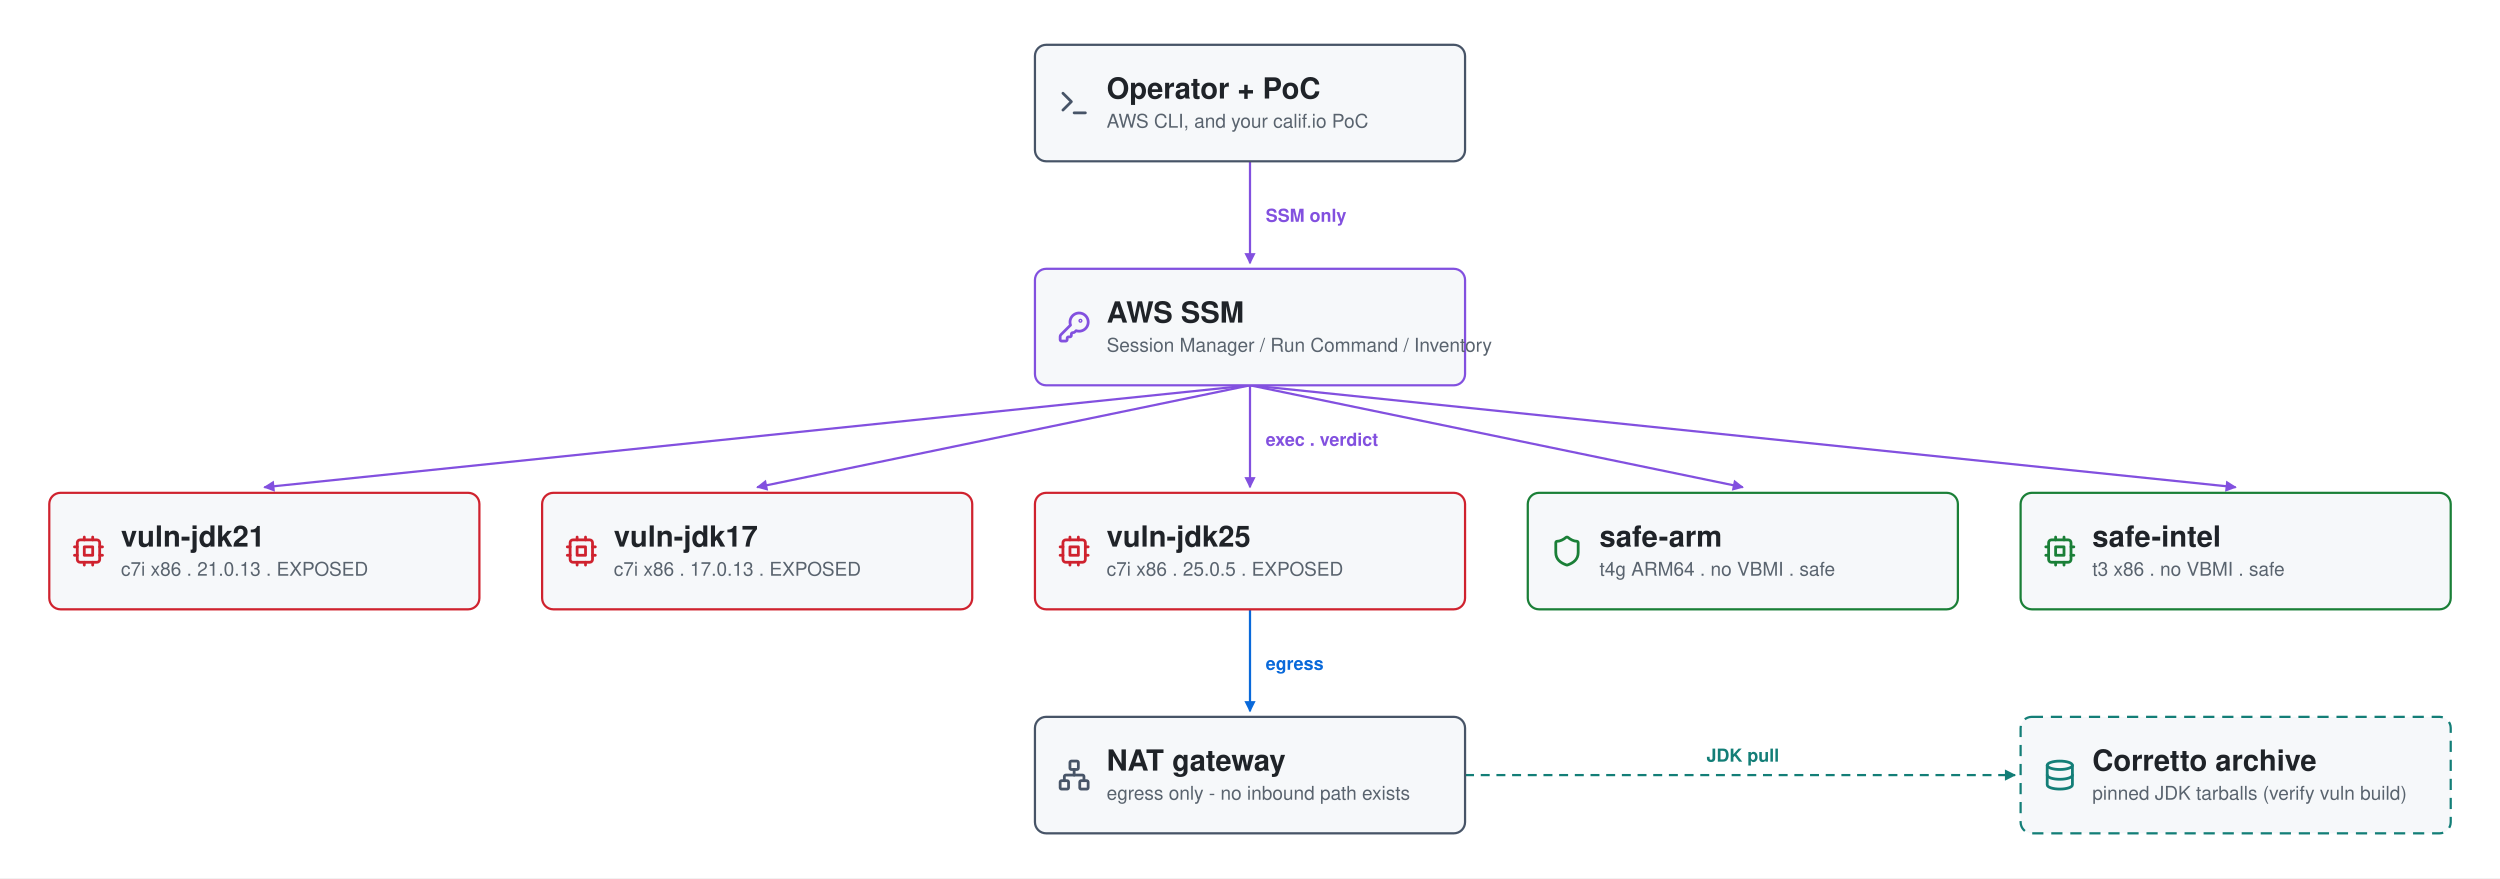
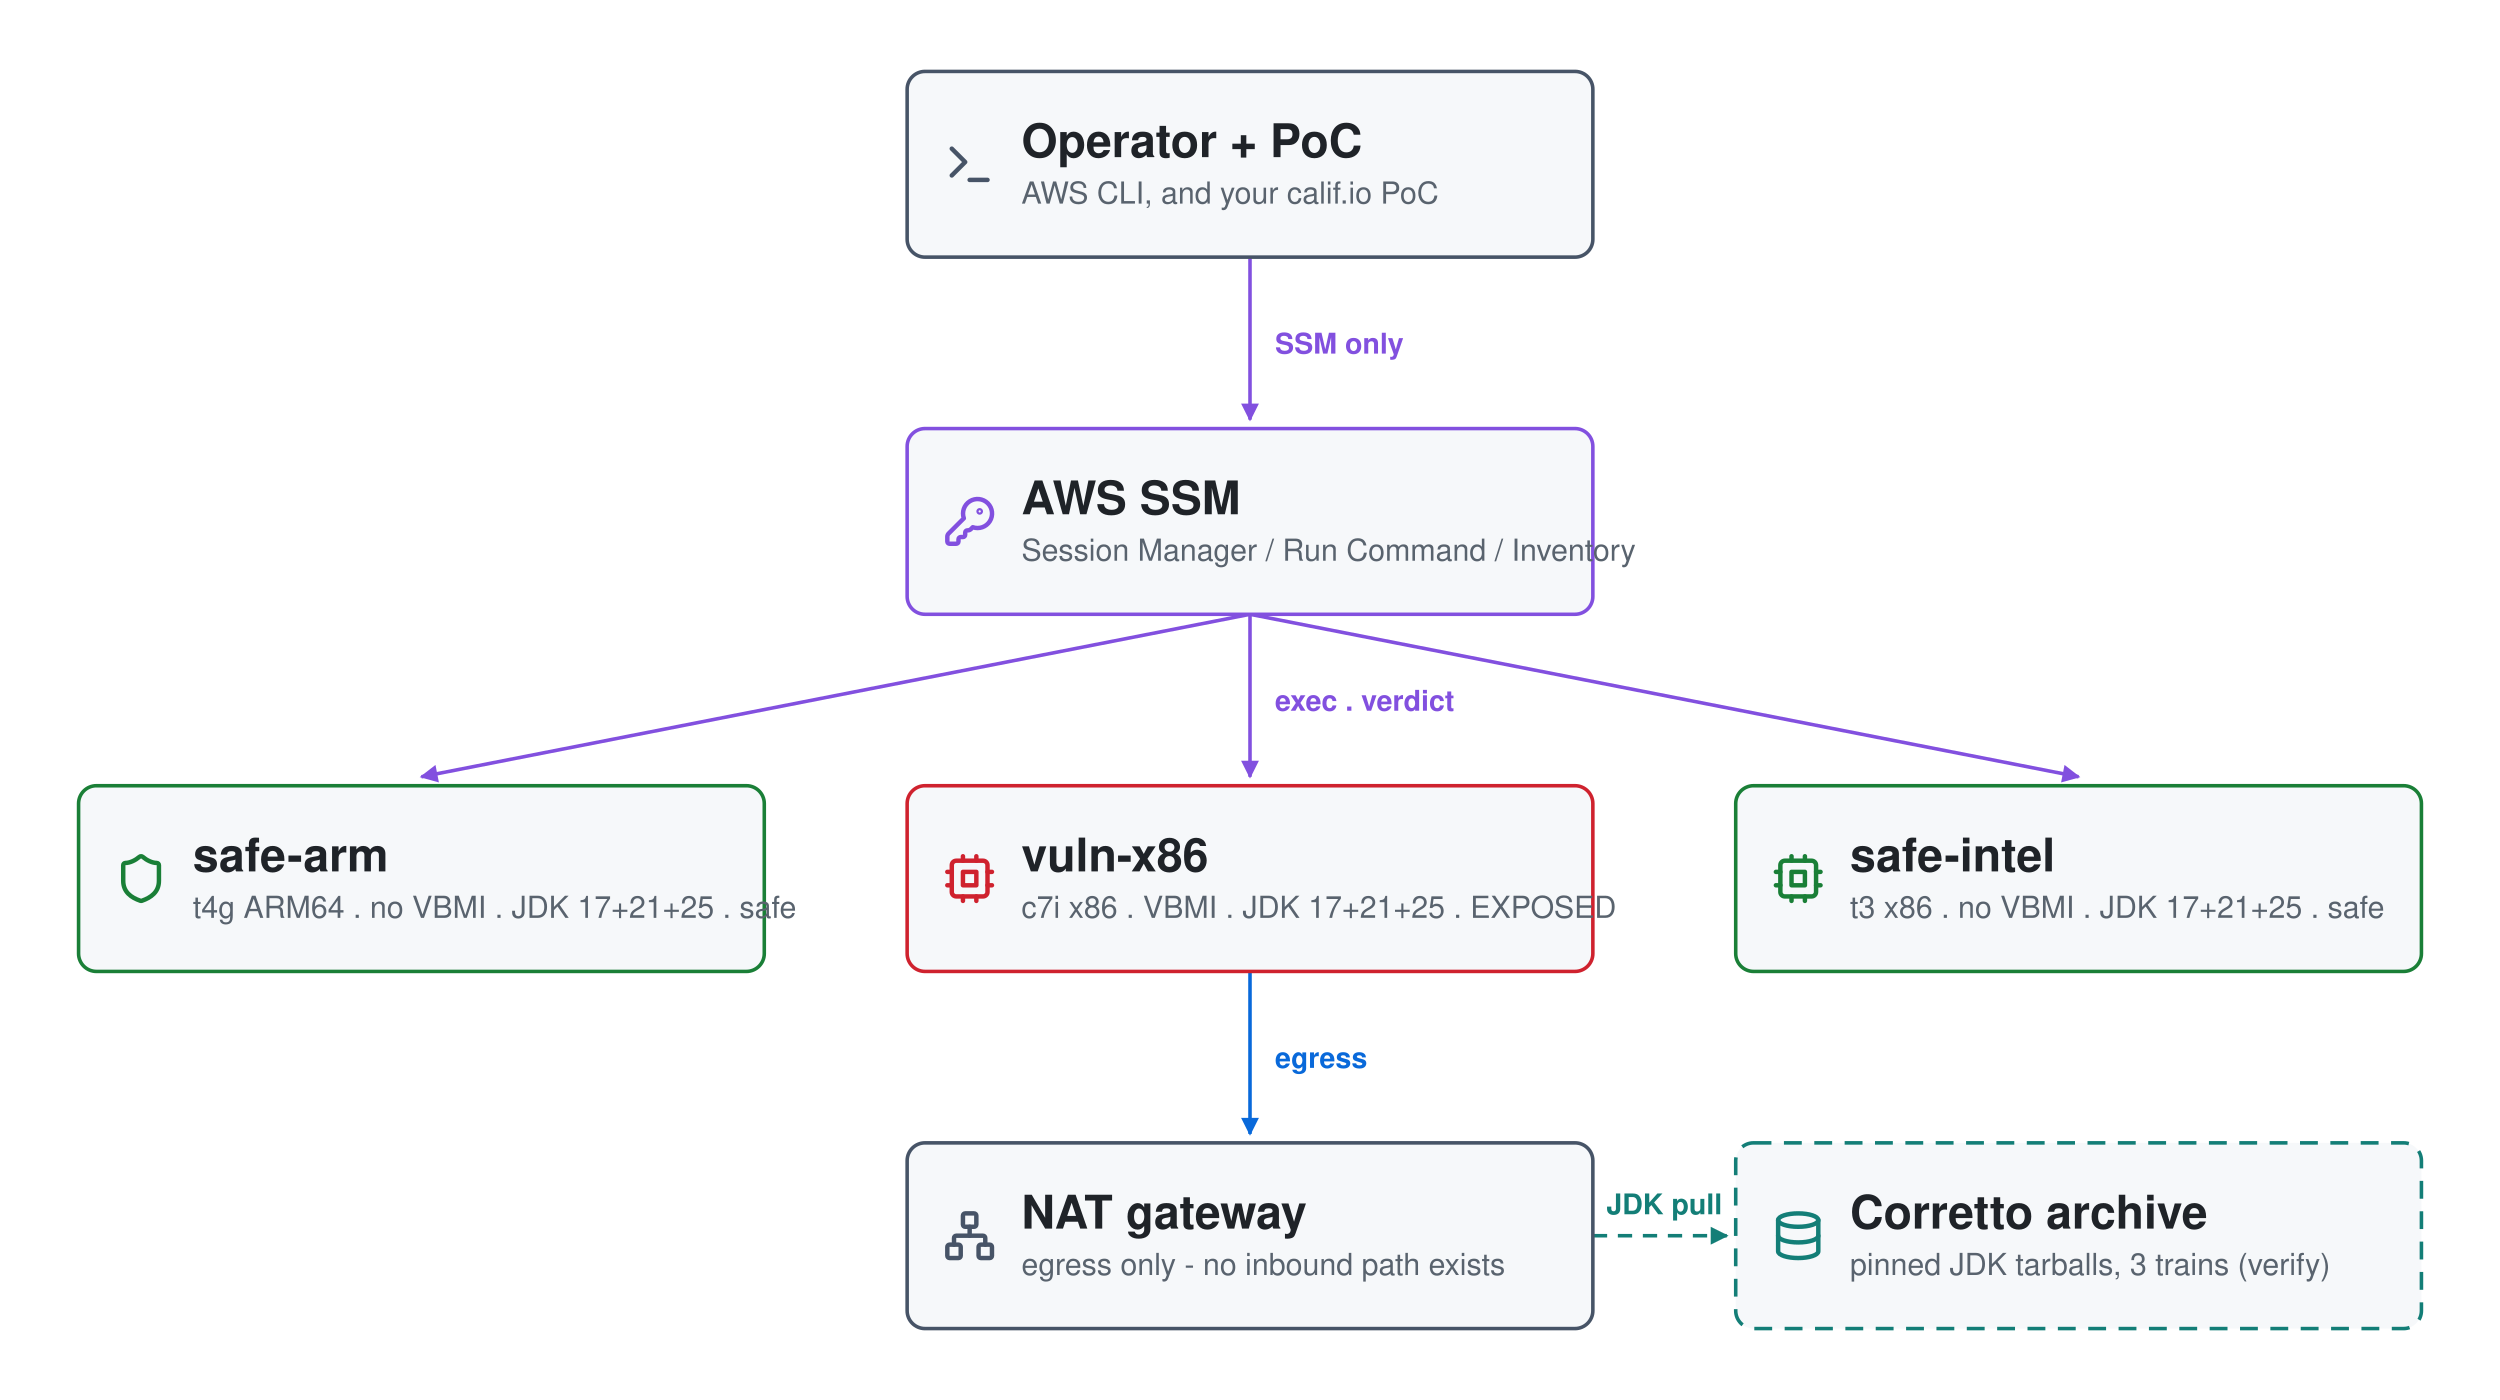
- <svg xmlns="http://www.w3.org/2000/svg" width="2232" height="784" viewBox="0 0 2232 784" role="img" aria-label="The operator, running the AWS CLI and the public calif.io proof of concept, reaches the lab only through AWS SSM - Session Manager, Run Command and Inventory - because the nodes have no inbound network path. SSM drives five nodes in private subnets. Three are EXPOSED: vuln-jdk21, vuln-jdk17 and vuln-jdk25, all c7i x86 instances running the same vulnerable AVX-512 VBMI intrinsic on three different affected Java trains (Corretto 21.0.13, 17.0.13 and 25.0.5). Two are immune even though they run the same vulnerable Java: safe-arm, a t4g Graviton ARM64 instance, and safe-intel, a t3 x86 instance - neither has AVX-512 VBMI, so the bug cannot fire. There is no pre-patched node; patch.sh flips a vulnerable node live. The nodes egress through a NAT gateway to pull pinned JDK tarballs from the Amazon Corretto archive, and each publishes its verdict to SSM Inventory.">
+ <svg xmlns="http://www.w3.org/2000/svg" width="1400" height="784" viewBox="0 0 1400 784" role="img" aria-label="The operator, running the AWS CLI and the public calif.io proof of concept, reaches the lab only through AWS SSM - Session Manager, Run Command and Inventory - because the nodes have no inbound network path. SSM drives three nodes in private subnets, and every node installs all three affected Java trains at once (Corretto 17.0.13, 21.0.13 and 25.0.5), so the detector must judge every installed JDK. One node is EXPOSED: vuln-x86, a c7i x86 instance with the AVX-512 VBMI instruction the vulnerable intrinsic needs, so all three of its JDKs are exposed. The other two run the same three vulnerable JDKs but are immune because neither has AVX-512 VBMI: safe-arm, a t4g Graviton ARM64 instance, and safe-intel, a t3 x86 instance. There is no pre-patched node; patch.sh upgrades all three trains on a node live to flip it from EXPOSED to not exposed. The nodes egress through a NAT gateway to pull pinned JDK tarballs from the Amazon Corretto archive, and each publishes its verdict to SSM Inventory.">
  <defs>
    <marker id="a_e_in" viewBox="0 0 10 10" refX="9" refY="5" markerWidth="5" markerHeight="5" orient="auto-start-reverse">
      <path d="M0,0 L10,5 L0,10 z" fill="#8250df" />
    </marker>
-     <marker id="a_e_v25" viewBox="0 0 10 10" refX="9" refY="5" markerWidth="5" markerHeight="5" orient="auto-start-reverse">
-       <path d="M0,0 L10,5 L0,10 z" fill="#8250df" />
-     </marker>
-     <marker id="a_e_v21" viewBox="0 0 10 10" refX="9" refY="5" markerWidth="5" markerHeight="5" orient="auto-start-reverse">
-       <path d="M0,0 L10,5 L0,10 z" fill="#8250df" />
-     </marker>
-     <marker id="a_e_v17" viewBox="0 0 10 10" refX="9" refY="5" markerWidth="5" markerHeight="5" orient="auto-start-reverse">
+     <marker id="a_e_vuln" viewBox="0 0 10 10" refX="9" refY="5" markerWidth="5" markerHeight="5" orient="auto-start-reverse">
      <path d="M0,0 L10,5 L0,10 z" fill="#8250df" />
    </marker>
    <marker id="a_e_arm" viewBox="0 0 10 10" refX="9" refY="5" markerWidth="5" markerHeight="5" orient="auto-start-reverse">
      <path d="M0,0 L10,5 L0,10 z" fill="#8250df" />
    </marker>
    <marker id="a_e_intel" viewBox="0 0 10 10" refX="9" refY="5" markerWidth="5" markerHeight="5" orient="auto-start-reverse">
      <path d="M0,0 L10,5 L0,10 z" fill="#8250df" />
    </marker>
    <marker id="a_e_eg" viewBox="0 0 10 10" refX="9" refY="5" markerWidth="5" markerHeight="5" orient="auto-start-reverse">
      <path d="M0,0 L10,5 L0,10 z" fill="#0969da" />
    </marker>
    <marker id="a_e_dl" viewBox="0 0 10 10" refX="9" refY="5" markerWidth="5" markerHeight="5" orient="auto-start-reverse">
      <path d="M0,0 L10,5 L0,10 z" fill="#137e77" />
    </marker>
  </defs>
-   <rect width="2232" height="784" fill="#ffffff" />
-   <path d="M1116.0,144 V235" fill="none" stroke="#8250df" stroke-width="2" marker-end="url(#a_e_in)" />
-   <text x="1130.0" y="198.0" text-anchor="start" font-family="-apple-system, BlinkMacSystemFont, Segoe UI, Helvetica, Arial, sans-serif" font-size="16" font-weight="600" fill="#8250df" stroke="#ffffff" stroke-width="6" paint-order="stroke">SSM only</text>
-   <path d="M1116.0,344 V435" fill="none" stroke="#8250df" stroke-width="2" marker-end="url(#a_e_v25)" />
-   <text x="1130.0" y="398.0" text-anchor="start" font-family="-apple-system, BlinkMacSystemFont, Segoe UI, Helvetica, Arial, sans-serif" font-size="16" font-weight="600" fill="#8250df" stroke="#ffffff" stroke-width="6" paint-order="stroke">exec . verdict</text>
-   <path d="M1116.0,344 L236.0,435" fill="none" stroke="#8250df" stroke-width="2" marker-end="url(#a_e_v21)" />
-   <path d="M1116.0,344 L676.0,435" fill="none" stroke="#8250df" stroke-width="2" marker-end="url(#a_e_v17)" />
-   <path d="M1116.0,344 L1556.0,435" fill="none" stroke="#8250df" stroke-width="2" marker-end="url(#a_e_arm)" />
-   <path d="M1116.0,344 L1996.0,435" fill="none" stroke="#8250df" stroke-width="2" marker-end="url(#a_e_intel)" />
-   <path d="M1116.0,544 V635" fill="none" stroke="#0969da" stroke-width="2" marker-end="url(#a_e_eg)" />
-   <text x="1130.0" y="598.0" text-anchor="start" font-family="-apple-system, BlinkMacSystemFont, Segoe UI, Helvetica, Arial, sans-serif" font-size="16" font-weight="600" fill="#0969da" stroke="#ffffff" stroke-width="6" paint-order="stroke">egress</text>
-   <path d="M1308,692.0 H1799" fill="none" stroke="#137e77" stroke-width="2" stroke-dasharray="8 6" marker-end="url(#a_e_dl)" />
-   <text x="1556.0" y="680.0" text-anchor="middle" font-family="-apple-system, BlinkMacSystemFont, Segoe UI, Helvetica, Arial, sans-serif" font-size="16" font-weight="600" fill="#137e77" stroke="#ffffff" stroke-width="6" paint-order="stroke">JDK pull</text>
-   <rect x="924" y="40" width="384" height="104" rx="10" ry="10" fill="#f6f8fa" stroke="#475467" stroke-width="2" />
-   <g transform="translate(944,77.0) scale(1.25)" fill="none" stroke="#475467" stroke-width="2" stroke-linecap="round" stroke-linejoin="round">
+   <rect width="1400" height="784" fill="#ffffff" />
+   <path d="M700.0,144 V235" fill="none" stroke="#8250df" stroke-width="2" marker-end="url(#a_e_in)" />
+   <text x="714.0" y="198.0" text-anchor="start" font-family="-apple-system, BlinkMacSystemFont, Segoe UI, Helvetica, Arial, sans-serif" font-size="16" font-weight="600" fill="#8250df" stroke="#ffffff" stroke-width="6" paint-order="stroke">SSM only</text>
+   <path d="M700.0,344 V435" fill="none" stroke="#8250df" stroke-width="2" marker-end="url(#a_e_vuln)" />
+   <text x="714.0" y="398.0" text-anchor="start" font-family="-apple-system, BlinkMacSystemFont, Segoe UI, Helvetica, Arial, sans-serif" font-size="16" font-weight="600" fill="#8250df" stroke="#ffffff" stroke-width="6" paint-order="stroke">exec . verdict</text>
+   <path d="M700.0,344 L236.0,435" fill="none" stroke="#8250df" stroke-width="2" marker-end="url(#a_e_arm)" />
+   <path d="M700.0,344 L1164.0,435" fill="none" stroke="#8250df" stroke-width="2" marker-end="url(#a_e_intel)" />
+   <path d="M700.0,544 V635" fill="none" stroke="#0969da" stroke-width="2" marker-end="url(#a_e_eg)" />
+   <text x="714.0" y="598.0" text-anchor="start" font-family="-apple-system, BlinkMacSystemFont, Segoe UI, Helvetica, Arial, sans-serif" font-size="16" font-weight="600" fill="#0969da" stroke="#ffffff" stroke-width="6" paint-order="stroke">egress</text>
+   <path d="M892,692.0 H967" fill="none" stroke="#137e77" stroke-width="2" stroke-dasharray="8 6" marker-end="url(#a_e_dl)" />
+   <text x="932.0" y="680.0" text-anchor="middle" font-family="-apple-system, BlinkMacSystemFont, Segoe UI, Helvetica, Arial, sans-serif" font-size="16" font-weight="600" fill="#137e77" stroke="#ffffff" stroke-width="6" paint-order="stroke">JDK pull</text>
+   <rect x="508" y="40" width="384" height="104" rx="10" ry="10" fill="#f6f8fa" stroke="#475467" stroke-width="2" />
+   <g transform="translate(528,77.0) scale(1.25)" fill="none" stroke="#475467" stroke-width="2" stroke-linecap="round" stroke-linejoin="round">
    <polyline points="4 17 10 11 4 5" />
    <line x1="12" x2="20" y1="19" y2="19" />
  </g>
-   <text x="988.0" y="88.0" font-family="-apple-system, BlinkMacSystemFont, Segoe UI, Helvetica, Arial, sans-serif" font-size="26" font-weight="600" fill="#1f2328">Operator + PoC</text>
-   <text x="988.0" y="114.0" font-family="-apple-system, BlinkMacSystemFont, Segoe UI, Helvetica, Arial, sans-serif" font-size="17" fill="#59636e">AWS CLI, and your calif.io PoC</text>
-   <rect x="924" y="240" width="384" height="104" rx="10" ry="10" fill="#f6f8fa" stroke="#8250df" stroke-width="2" />
-   <g transform="translate(944,277.0) scale(1.25)" fill="none" stroke="#8250df" stroke-width="2" stroke-linecap="round" stroke-linejoin="round">
+   <text x="572.0" y="88.0" font-family="-apple-system, BlinkMacSystemFont, Segoe UI, Helvetica, Arial, sans-serif" font-size="26" font-weight="600" fill="#1f2328">Operator + PoC</text>
+   <text x="572.0" y="114.0" font-family="-apple-system, BlinkMacSystemFont, Segoe UI, Helvetica, Arial, sans-serif" font-size="17" fill="#59636e">AWS CLI, and your calif.io PoC</text>
+   <rect x="508" y="240" width="384" height="104" rx="10" ry="10" fill="#f6f8fa" stroke="#8250df" stroke-width="2" />
+   <g transform="translate(528,277.0) scale(1.25)" fill="none" stroke="#8250df" stroke-width="2" stroke-linecap="round" stroke-linejoin="round">
    <path d="M2.586 17.414A2 2 0 0 0 2 18.828V21a1 1 0 0 0 1 1h3a1 1 0 0 0 1-1v-1a1 1 0 0 1 1-1h1a1 1 0 0 0 1-1v-1a1 1 0 0 1 1-1h.172a2 2 0 0 0 1.414-.586l.814-.814a6.5 6.5 0 1 0-4-4z" />
    <circle cx="16.5" cy="7.5" r=".5" />
  </g>
-   <text x="988.0" y="288.0" font-family="-apple-system, BlinkMacSystemFont, Segoe UI, Helvetica, Arial, sans-serif" font-size="26" font-weight="600" fill="#1f2328">AWS SSM</text>
-   <text x="988.0" y="314.0" font-family="-apple-system, BlinkMacSystemFont, Segoe UI, Helvetica, Arial, sans-serif" font-size="17" fill="#59636e">Session Manager / Run Command / Inventory</text>
-   <rect x="44" y="440" width="384" height="104" rx="10" ry="10" fill="#f6f8fa" stroke="#cf222e" stroke-width="2" />
-   <g transform="translate(64,477.0) scale(1.25)" fill="none" stroke="#cf222e" stroke-width="2" stroke-linecap="round" stroke-linejoin="round">
+   <text x="572.0" y="288.0" font-family="-apple-system, BlinkMacSystemFont, Segoe UI, Helvetica, Arial, sans-serif" font-size="26" font-weight="600" fill="#1f2328">AWS SSM</text>
+   <text x="572.0" y="314.0" font-family="-apple-system, BlinkMacSystemFont, Segoe UI, Helvetica, Arial, sans-serif" font-size="17" fill="#59636e">Session Manager / Run Command / Inventory</text>
+   <rect x="508" y="440" width="384" height="104" rx="10" ry="10" fill="#f6f8fa" stroke="#cf222e" stroke-width="2" />
+   <g transform="translate(528,477.0) scale(1.25)" fill="none" stroke="#cf222e" stroke-width="2" stroke-linecap="round" stroke-linejoin="round">
    <rect x="4" y="4" width="16" height="16" rx="2" />
    <rect x="9" y="9" width="6" height="6" />
    <path d="M15 2v2" />
    <path d="M15 20v2" />
    <path d="M2 15h2" />
    <path d="M2 9h2" />
    <path d="M20 15h2" />
    <path d="M20 9h2" />
    <path d="M9 2v2" />
    <path d="M9 20v2" />
  </g>
-   <text x="108.0" y="488.0" font-family="-apple-system, BlinkMacSystemFont, Segoe UI, Helvetica, Arial, sans-serif" font-size="26" font-weight="600" fill="#1f2328">vuln-jdk21</text>
-   <text x="108.0" y="514.0" font-family="-apple-system, BlinkMacSystemFont, Segoe UI, Helvetica, Arial, sans-serif" font-size="17" fill="#59636e">c7i x86 . 21.0.13 . EXPOSED</text>
-   <rect x="484" y="440" width="384" height="104" rx="10" ry="10" fill="#f6f8fa" stroke="#cf222e" stroke-width="2" />
-   <g transform="translate(504,477.0) scale(1.25)" fill="none" stroke="#cf222e" stroke-width="2" stroke-linecap="round" stroke-linejoin="round">
+   <text x="572.0" y="488.0" font-family="-apple-system, BlinkMacSystemFont, Segoe UI, Helvetica, Arial, sans-serif" font-size="26" font-weight="600" fill="#1f2328">vuln-x86</text>
+   <text x="572.0" y="514.0" font-family="-apple-system, BlinkMacSystemFont, Segoe UI, Helvetica, Arial, sans-serif" font-size="17" fill="#59636e">c7i x86 . VBMI . JDK 17+21+25 . EXPOSED</text>
+   <rect x="44" y="440" width="384" height="104" rx="10" ry="10" fill="#f6f8fa" stroke="#1a7f37" stroke-width="2" />
+   <g transform="translate(64,477.0) scale(1.25)" fill="none" stroke="#1a7f37" stroke-width="2" stroke-linecap="round" stroke-linejoin="round">
+     <path d="M20 13c0 5-3.5 7.5-7.66 8.95a1 1 0 0 1-.67-.01C7.5 20.5 4 18 4 13V6a1 1 0 0 1 1-1c2 0 4.5-1.2 6.24-2.72a1.17 1.17 0 0 1 1.52 0C14.51 3.81 17 5 19 5a1 1 0 0 1 1 1z" />
+   </g>
+   <text x="108.0" y="488.0" font-family="-apple-system, BlinkMacSystemFont, Segoe UI, Helvetica, Arial, sans-serif" font-size="26" font-weight="600" fill="#1f2328">safe-arm</text>
+   <text x="108.0" y="514.0" font-family="-apple-system, BlinkMacSystemFont, Segoe UI, Helvetica, Arial, sans-serif" font-size="17" fill="#59636e">t4g ARM64 . no VBMI . JDK 17+21+25 . safe</text>
+   <rect x="972" y="440" width="384" height="104" rx="10" ry="10" fill="#f6f8fa" stroke="#1a7f37" stroke-width="2" />
+   <g transform="translate(992,477.0) scale(1.25)" fill="none" stroke="#1a7f37" stroke-width="2" stroke-linecap="round" stroke-linejoin="round">
    <rect x="4" y="4" width="16" height="16" rx="2" />
    <rect x="9" y="9" width="6" height="6" />
    <path d="M15 2v2" />
    <path d="M15 20v2" />
    <path d="M2 15h2" />
    <path d="M2 9h2" />
    <path d="M20 15h2" />
    <path d="M20 9h2" />
    <path d="M9 2v2" />
    <path d="M9 20v2" />
  </g>
-   <text x="548.0" y="488.0" font-family="-apple-system, BlinkMacSystemFont, Segoe UI, Helvetica, Arial, sans-serif" font-size="26" font-weight="600" fill="#1f2328">vuln-jdk17</text>
-   <text x="548.0" y="514.0" font-family="-apple-system, BlinkMacSystemFont, Segoe UI, Helvetica, Arial, sans-serif" font-size="17" fill="#59636e">c7i x86 . 17.0.13 . EXPOSED</text>
-   <rect x="924" y="440" width="384" height="104" rx="10" ry="10" fill="#f6f8fa" stroke="#cf222e" stroke-width="2" />
-   <g transform="translate(944,477.0) scale(1.25)" fill="none" stroke="#cf222e" stroke-width="2" stroke-linecap="round" stroke-linejoin="round">
-     <rect x="4" y="4" width="16" height="16" rx="2" />
-     <rect x="9" y="9" width="6" height="6" />
-     <path d="M15 2v2" />
-     <path d="M15 20v2" />
-     <path d="M2 15h2" />
-     <path d="M2 9h2" />
-     <path d="M20 15h2" />
-     <path d="M20 9h2" />
-     <path d="M9 2v2" />
-     <path d="M9 20v2" />
-   </g>
-   <text x="988.0" y="488.0" font-family="-apple-system, BlinkMacSystemFont, Segoe UI, Helvetica, Arial, sans-serif" font-size="26" font-weight="600" fill="#1f2328">vuln-jdk25</text>
-   <text x="988.0" y="514.0" font-family="-apple-system, BlinkMacSystemFont, Segoe UI, Helvetica, Arial, sans-serif" font-size="17" fill="#59636e">c7i x86 . 25.0.5 . EXPOSED</text>
-   <rect x="1364" y="440" width="384" height="104" rx="10" ry="10" fill="#f6f8fa" stroke="#1a7f37" stroke-width="2" />
-   <g transform="translate(1384,477.0) scale(1.25)" fill="none" stroke="#1a7f37" stroke-width="2" stroke-linecap="round" stroke-linejoin="round">
-     <path d="M20 13c0 5-3.5 7.5-7.66 8.95a1 1 0 0 1-.67-.01C7.5 20.5 4 18 4 13V6a1 1 0 0 1 1-1c2 0 4.5-1.2 6.24-2.72a1.17 1.17 0 0 1 1.52 0C14.51 3.81 17 5 19 5a1 1 0 0 1 1 1z" />
-   </g>
-   <text x="1428.0" y="488.0" font-family="-apple-system, BlinkMacSystemFont, Segoe UI, Helvetica, Arial, sans-serif" font-size="26" font-weight="600" fill="#1f2328">safe-arm</text>
-   <text x="1428.0" y="514.0" font-family="-apple-system, BlinkMacSystemFont, Segoe UI, Helvetica, Arial, sans-serif" font-size="17" fill="#59636e">t4g ARM64 . no VBMI . safe</text>
-   <rect x="1804" y="440" width="384" height="104" rx="10" ry="10" fill="#f6f8fa" stroke="#1a7f37" stroke-width="2" />
-   <g transform="translate(1824,477.0) scale(1.25)" fill="none" stroke="#1a7f37" stroke-width="2" stroke-linecap="round" stroke-linejoin="round">
-     <rect x="4" y="4" width="16" height="16" rx="2" />
-     <rect x="9" y="9" width="6" height="6" />
-     <path d="M15 2v2" />
-     <path d="M15 20v2" />
-     <path d="M2 15h2" />
-     <path d="M2 9h2" />
-     <path d="M20 15h2" />
-     <path d="M20 9h2" />
-     <path d="M9 2v2" />
-     <path d="M9 20v2" />
-   </g>
-   <text x="1868.0" y="488.0" font-family="-apple-system, BlinkMacSystemFont, Segoe UI, Helvetica, Arial, sans-serif" font-size="26" font-weight="600" fill="#1f2328">safe-intel</text>
-   <text x="1868.0" y="514.0" font-family="-apple-system, BlinkMacSystemFont, Segoe UI, Helvetica, Arial, sans-serif" font-size="17" fill="#59636e">t3 x86 . no VBMI . safe</text>
-   <rect x="924" y="640" width="384" height="104" rx="10" ry="10" fill="#f6f8fa" stroke="#475467" stroke-width="2" />
-   <g transform="translate(944,677.0) scale(1.25)" fill="none" stroke="#475467" stroke-width="2" stroke-linecap="round" stroke-linejoin="round">
+   <text x="1036.0" y="488.0" font-family="-apple-system, BlinkMacSystemFont, Segoe UI, Helvetica, Arial, sans-serif" font-size="26" font-weight="600" fill="#1f2328">safe-intel</text>
+   <text x="1036.0" y="514.0" font-family="-apple-system, BlinkMacSystemFont, Segoe UI, Helvetica, Arial, sans-serif" font-size="17" fill="#59636e">t3 x86 . no VBMI . JDK 17+21+25 . safe</text>
+   <rect x="508" y="640" width="384" height="104" rx="10" ry="10" fill="#f6f8fa" stroke="#475467" stroke-width="2" />
+   <g transform="translate(528,677.0) scale(1.25)" fill="none" stroke="#475467" stroke-width="2" stroke-linecap="round" stroke-linejoin="round">
    <rect x="16" y="16" width="6" height="6" rx="1" />
    <rect x="2" y="16" width="6" height="6" rx="1" />
    <rect x="9" y="2" width="6" height="6" rx="1" />
    <path d="M5 16v-3a1 1 0 0 1 1-1h12a1 1 0 0 1 1 1v3" />
    <path d="M12 12V8" />
  </g>
-   <text x="988.0" y="688.0" font-family="-apple-system, BlinkMacSystemFont, Segoe UI, Helvetica, Arial, sans-serif" font-size="26" font-weight="600" fill="#1f2328">NAT gateway</text>
-   <text x="988.0" y="714.0" font-family="-apple-system, BlinkMacSystemFont, Segoe UI, Helvetica, Arial, sans-serif" font-size="17" fill="#59636e">egress only - no inbound path exists</text>
-   <rect x="1804" y="640" width="384" height="104" rx="10" ry="10" fill="#f6f8fa" stroke="#137e77" stroke-width="2" stroke-dasharray="10 7" />
-   <g transform="translate(1824,677.0) scale(1.25)" fill="none" stroke="#137e77" stroke-width="2" stroke-linecap="round" stroke-linejoin="round">
+   <text x="572.0" y="688.0" font-family="-apple-system, BlinkMacSystemFont, Segoe UI, Helvetica, Arial, sans-serif" font-size="26" font-weight="600" fill="#1f2328">NAT gateway</text>
+   <text x="572.0" y="714.0" font-family="-apple-system, BlinkMacSystemFont, Segoe UI, Helvetica, Arial, sans-serif" font-size="17" fill="#59636e">egress only - no inbound path exists</text>
+   <rect x="972" y="640" width="384" height="104" rx="10" ry="10" fill="#f6f8fa" stroke="#137e77" stroke-width="2" stroke-dasharray="10 7" />
+   <g transform="translate(992,677.0) scale(1.25)" fill="none" stroke="#137e77" stroke-width="2" stroke-linecap="round" stroke-linejoin="round">
    <ellipse cx="12" cy="5" rx="9" ry="3" />
    <path d="M3 5V19A9 3 0 0 0 21 19V5" />
    <path d="M3 12A9 3 0 0 0 21 12" />
  </g>
-   <text x="1868.0" y="688.0" font-family="-apple-system, BlinkMacSystemFont, Segoe UI, Helvetica, Arial, sans-serif" font-size="26" font-weight="600" fill="#1f2328">Corretto archive</text>
-   <text x="1868.0" y="714.0" font-family="-apple-system, BlinkMacSystemFont, Segoe UI, Helvetica, Arial, sans-serif" font-size="17" fill="#59636e">pinned JDK tarballs (verify vuln build)</text>
+   <text x="1036.0" y="688.0" font-family="-apple-system, BlinkMacSystemFont, Segoe UI, Helvetica, Arial, sans-serif" font-size="26" font-weight="600" fill="#1f2328">Corretto archive</text>
+   <text x="1036.0" y="714.0" font-family="-apple-system, BlinkMacSystemFont, Segoe UI, Helvetica, Arial, sans-serif" font-size="17" fill="#59636e">pinned JDK tarballs, 3 trains (verify)</text>
</svg>
